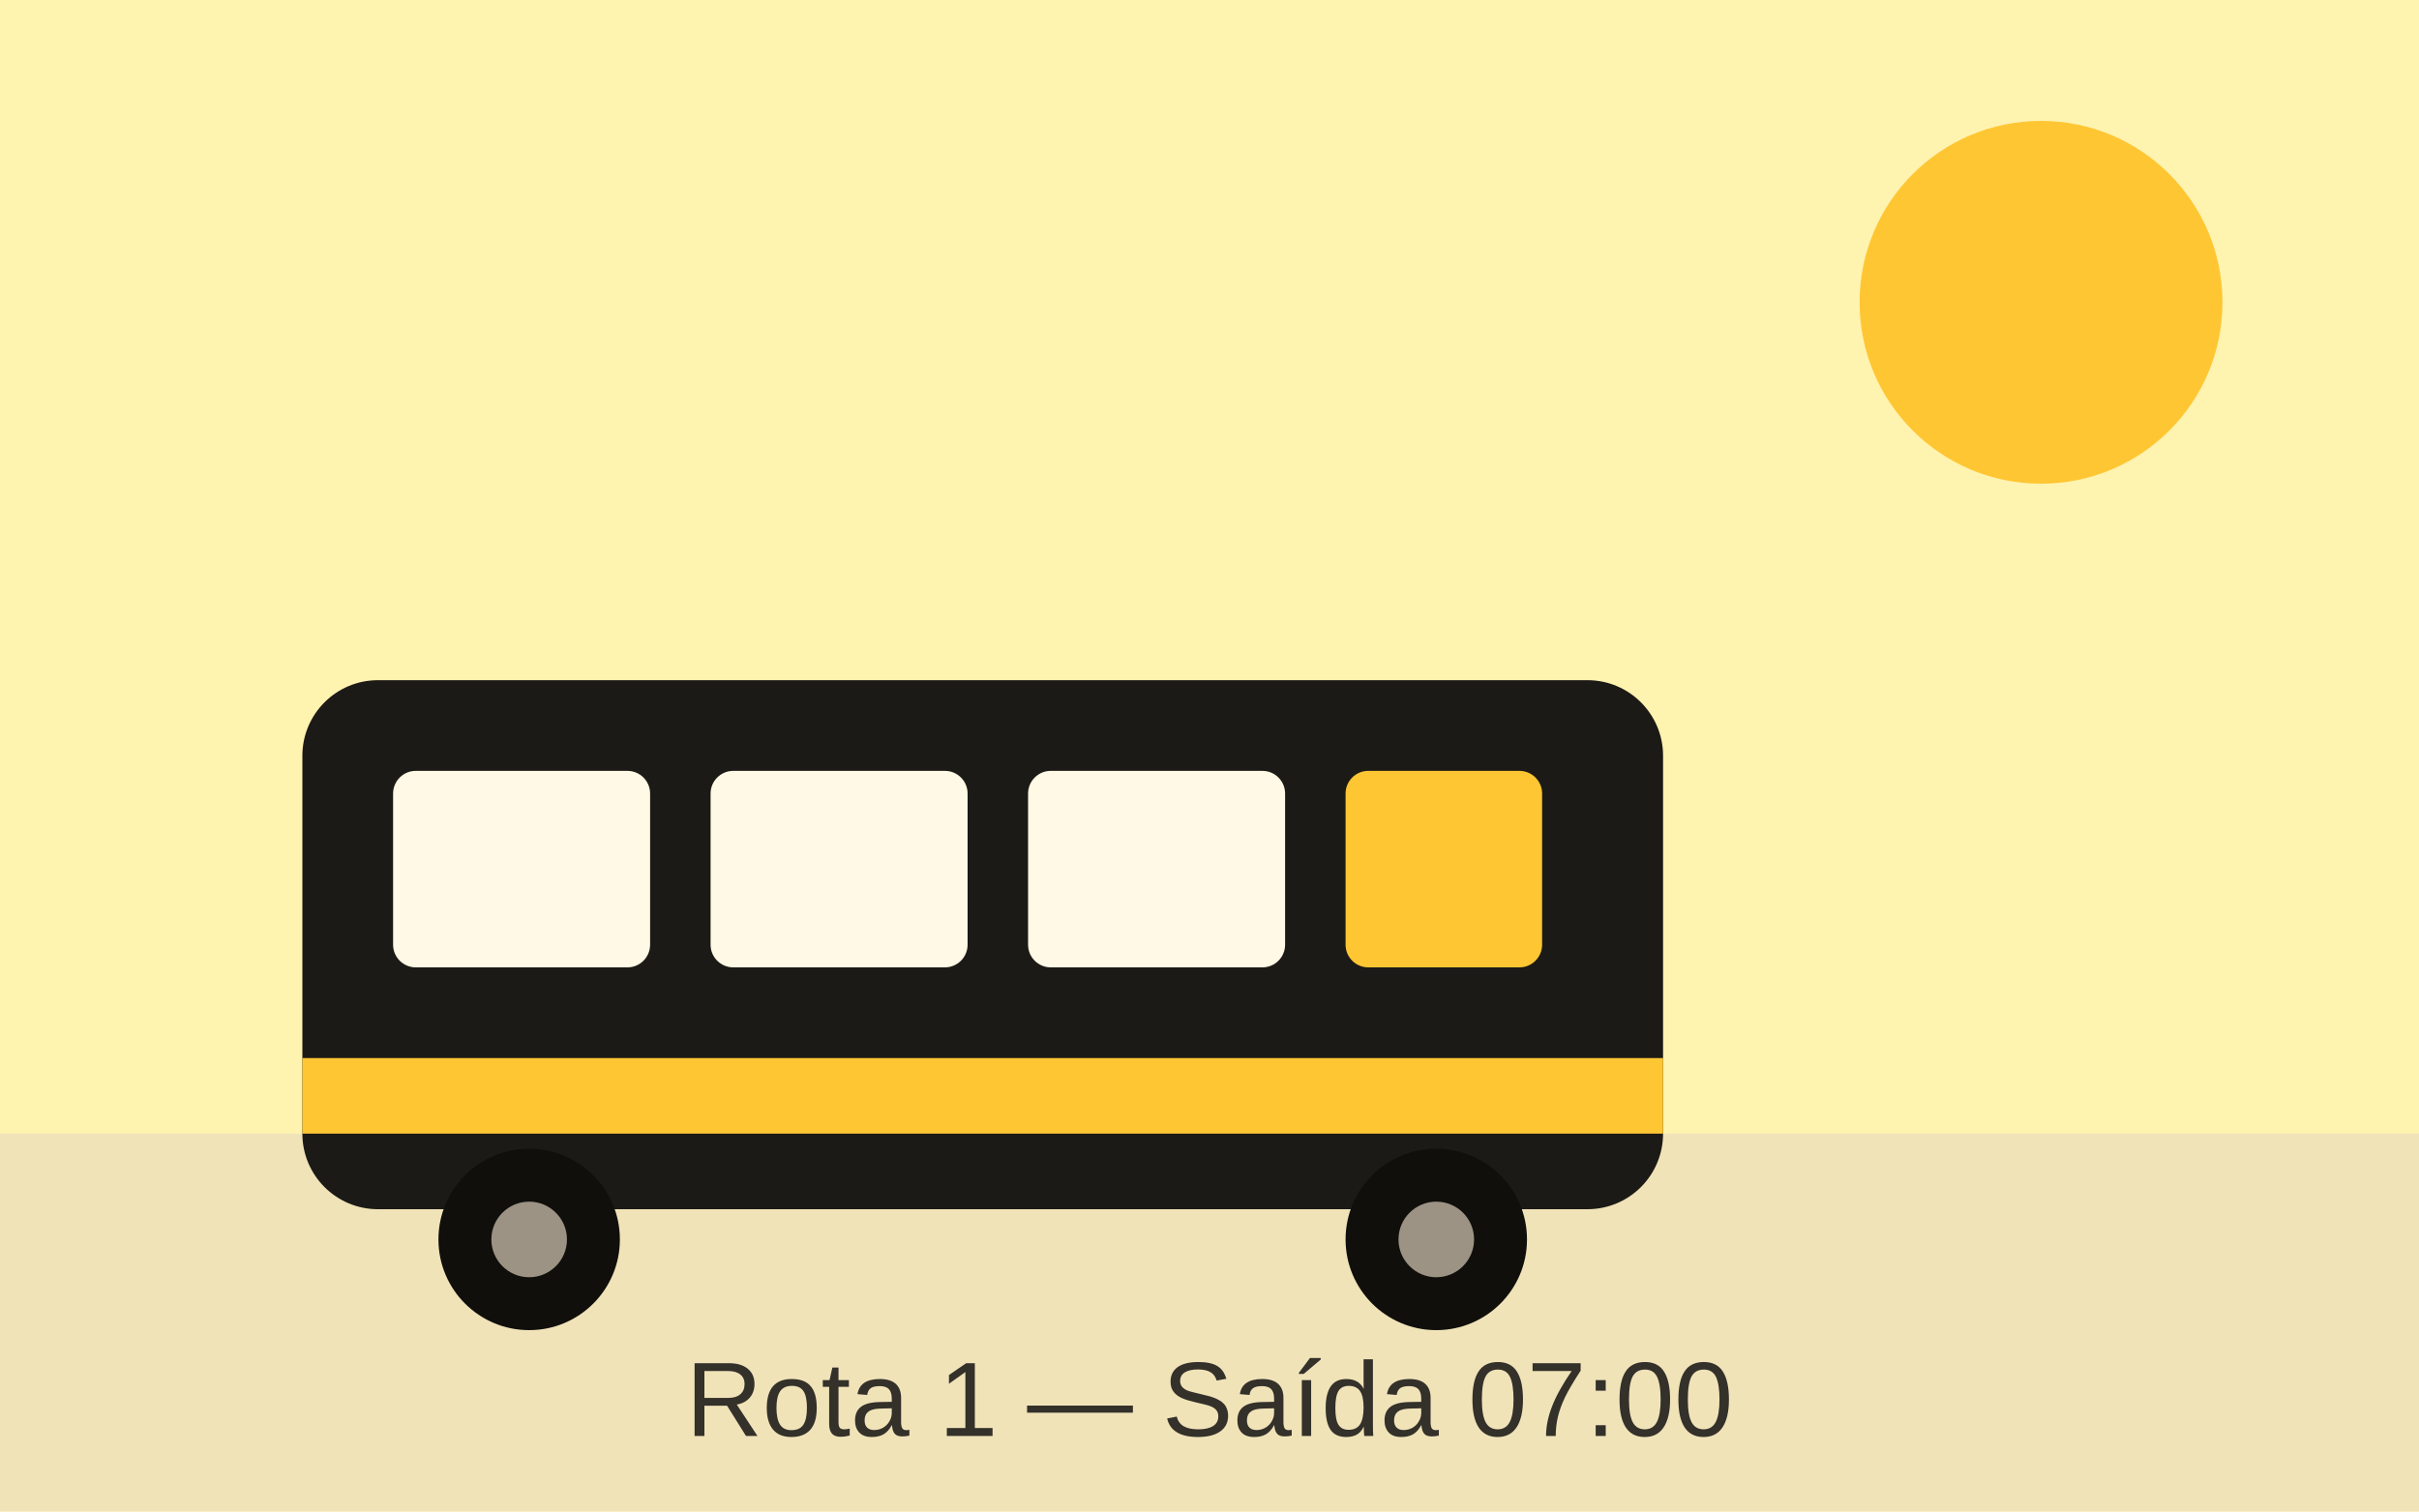
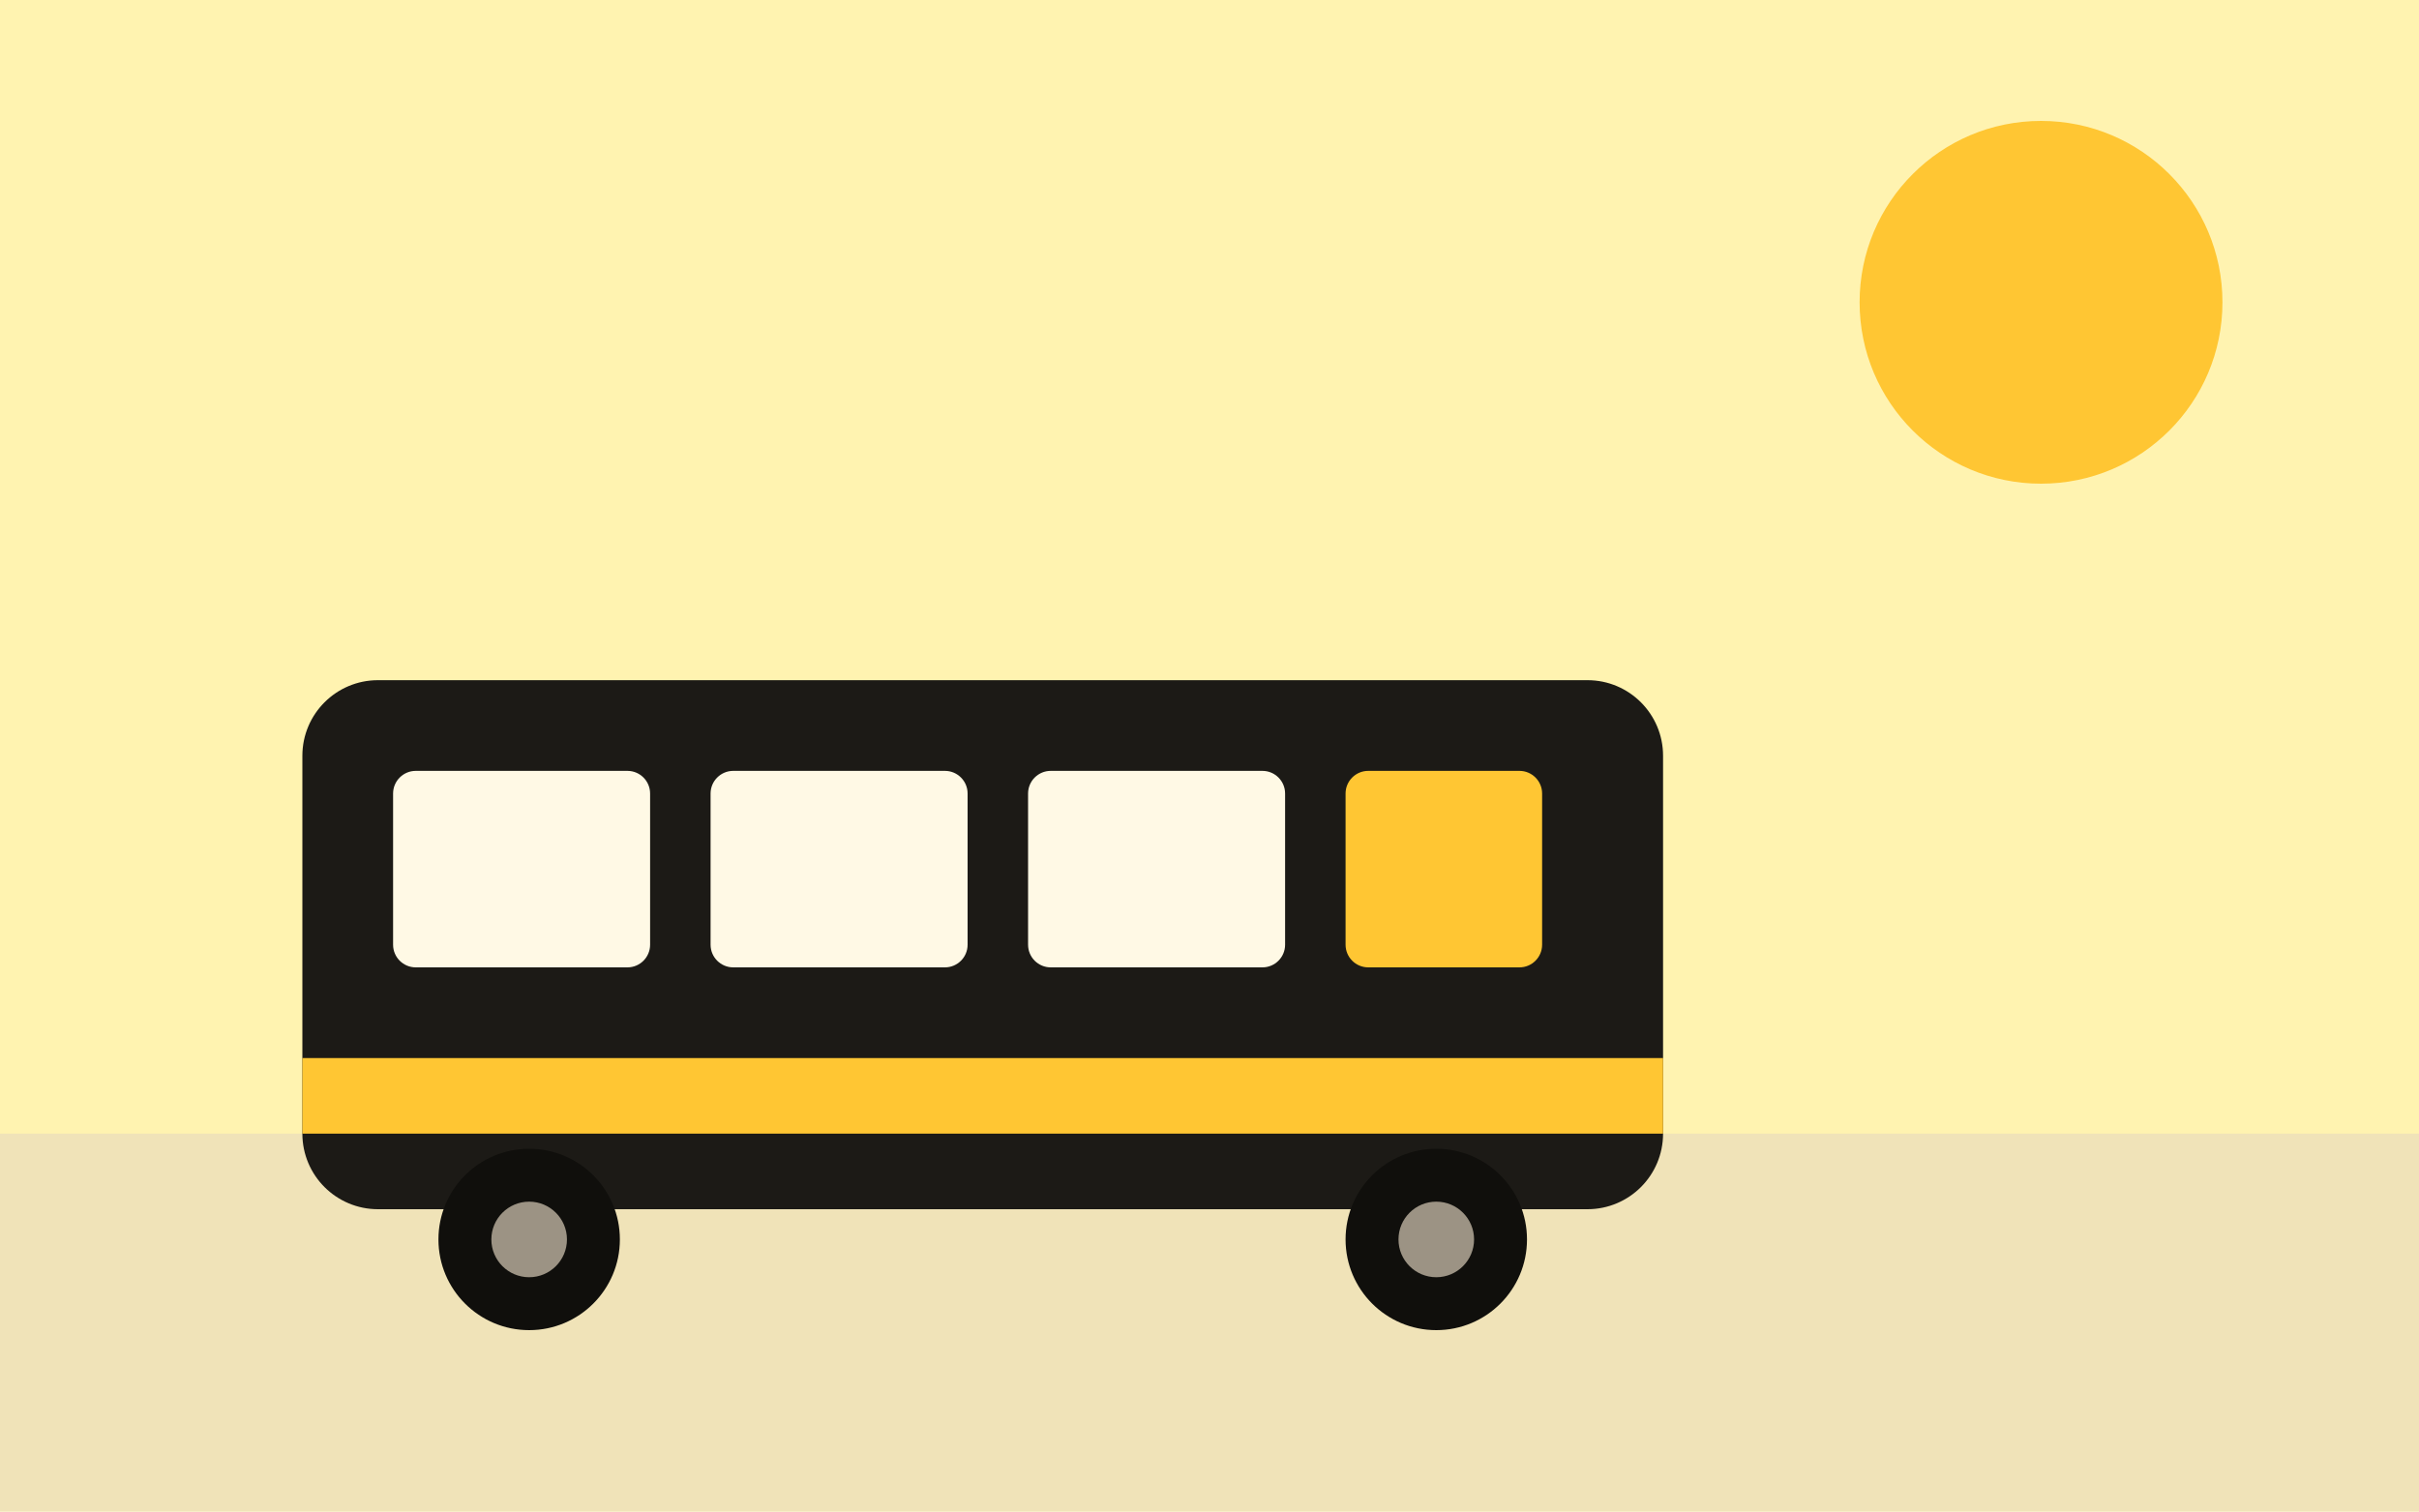
<svg xmlns="http://www.w3.org/2000/svg" viewBox="0 0 320 200" width="320" height="200">
  <rect width="320" height="200" fill="#FFF3B0" />
  <circle cx="270" cy="40" r="24" fill="#FFC633" />
  <rect y="150" width="320" height="50" fill="#F0E3B8" />
  <rect x="40" y="90" width="180" height="70" rx="10" fill="#1C1A16" />
  <rect x="52" y="102" width="34" height="26" rx="3" fill="#FFF9E5" />
  <rect x="94" y="102" width="34" height="26" rx="3" fill="#FFF9E5" />
  <rect x="136" y="102" width="34" height="26" rx="3" fill="#FFF9E5" />
  <rect x="178" y="102" width="26" height="26" rx="3" fill="#FFC633" />
  <rect x="40" y="140" width="180" height="10" fill="#FFC633" />
  <circle cx="70" cy="164" r="12" fill="#100F0C" />
  <circle cx="70" cy="164" r="5" fill="#9C9384" />
  <circle cx="190" cy="164" r="12" fill="#100F0C" />
  <circle cx="190" cy="164" r="5" fill="#9C9384" />
-   <text x="160" y="190" font-family="Arial" font-size="14" fill="#34302A" text-anchor="middle">Rota 1 — Saída 07:00</text>
</svg>
